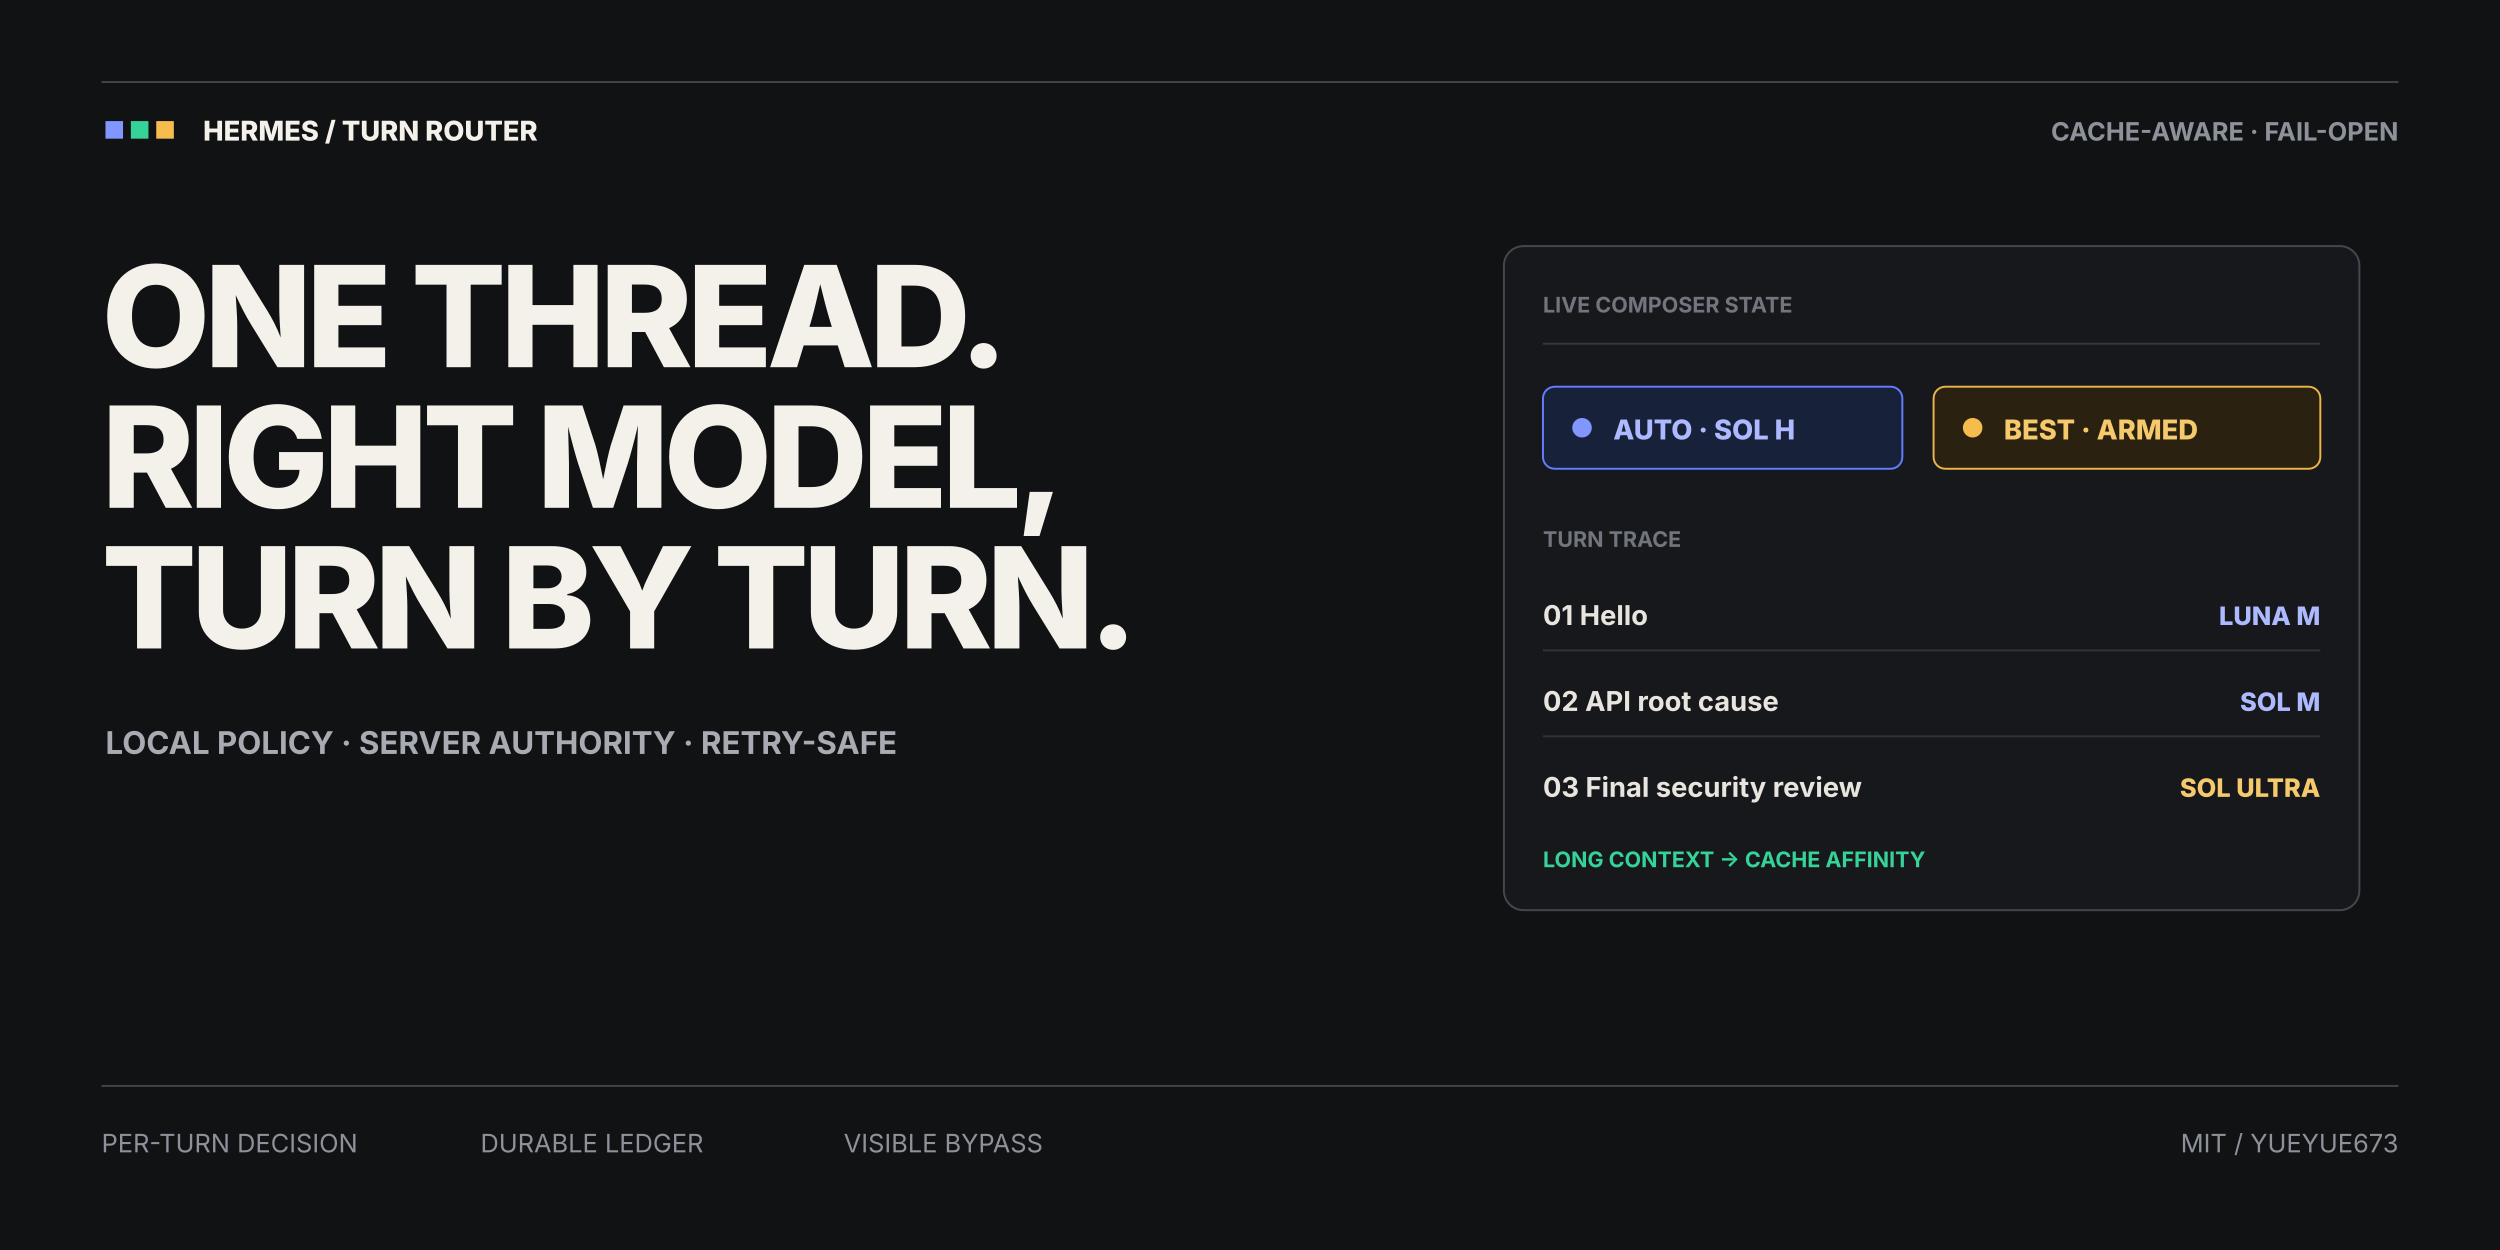
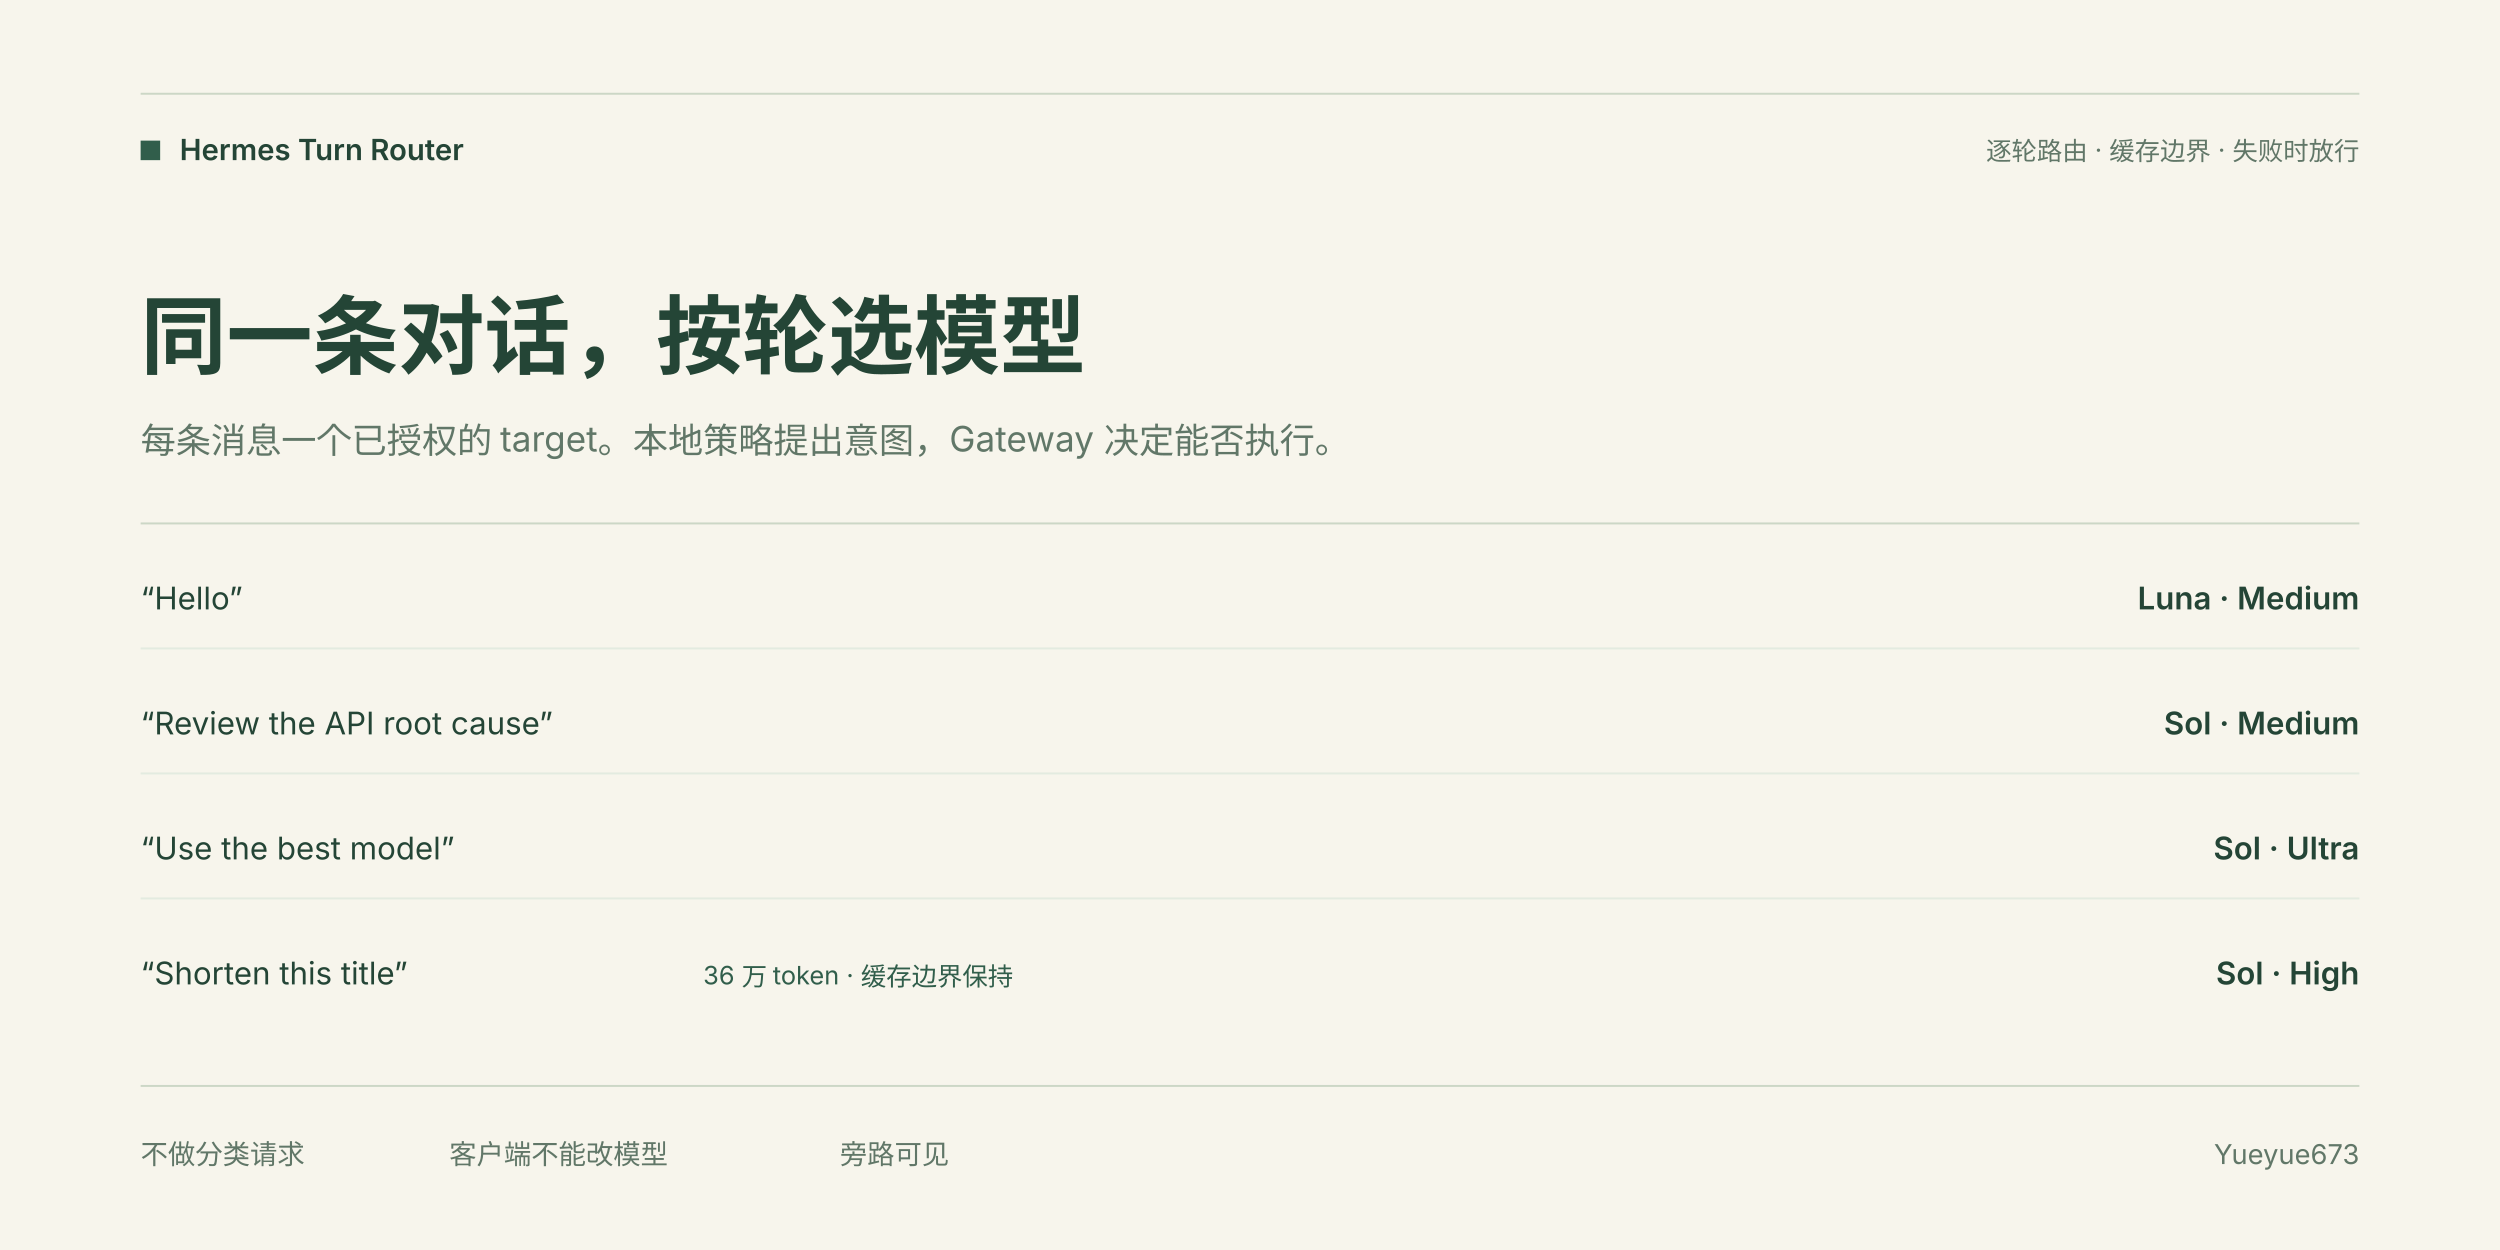
<svg xmlns="http://www.w3.org/2000/svg" width="1280" height="640" viewBox="0 0 1280 640" role="img" aria-labelledby="title desc">
-   <rect width="1280" height="640" fill="#111214" />
-   <g font-family="Inter,Arial,sans-serif">
-     <line x1="52" y1="42" x2="1228" y2="42" stroke="#40434a" />
-     <rect x="54" y="62" width="9" height="9" fill="#8296ff" />
-     <rect x="67" y="62" width="9" height="9" fill="#36d399" />
-     <rect x="80" y="62" width="9" height="9" fill="#f6bd4e" />
-     <text x="104" y="72" font-size="14" font-weight="800" fill="#f4f1ea">HERMES / TURN ROUTER</text>
-     <text x="1228" y="72" text-anchor="end" font-size="13" font-weight="700" fill="#8d9199">CACHE-AWARE · FAIL-OPEN</text>
-     <text x="52" y="188" font-size="72" font-weight="800" letter-spacing="-3" fill="#f4f1ea">ONE THREAD.</text>
-     <text x="52" y="260" font-size="72" font-weight="800" letter-spacing="-3" fill="#f4f1ea">RIGHT MODEL,</text>
-     <text x="52" y="332" font-size="72" font-weight="800" letter-spacing="-3" fill="#f4f1ea">TURN BY TURN.</text>
-     <text x="54" y="386" font-size="16" font-weight="700" fill="#a8abb2">LOCAL POLICY · SERVER AUTHORITY · RETRY-SAFE</text>
-     <g transform="translate(770 126)">
-       <rect width="438" height="340" rx="10" fill="#17181b" stroke="#44474e" />
-       <text x="20" y="34" font-size="11" font-weight="700" fill="#71757d">LIVE COMPOSER STATE</text>
-       <line x1="20" y1="50" x2="418" y2="50" stroke="#34373d" />
-       <g transform="translate(20 72)">
-         <rect width="184" height="42" rx="6" fill="#18213a" stroke="#637dff" />
-         <circle cx="20" cy="21" r="5" fill="#8296ff" />
-         <text x="36" y="27" font-size="14" font-weight="800" fill="#aebaff">AUTO · SOL H</text>
-       </g>
-       <g transform="translate(220 72)">
-         <rect width="198" height="42" rx="6" fill="#2a2110" stroke="#eab54a" />
-         <circle cx="20" cy="21" r="5" fill="#f6bd4e" />
-         <text x="36" y="27" font-size="14" font-weight="800" fill="#f5c96c">BEST · ARMED</text>
-       </g>
-       <text x="20" y="154" font-size="11" font-weight="700" fill="#71757d">TURN TRACE</text>
-       <g transform="translate(20 174)">
-         <text x="0" y="20" font-size="14" font-weight="700" fill="#e8e5df">01  Hello</text>
-         <text x="398" y="20" text-anchor="end" font-size="13" font-weight="800" fill="#aebaff">LUNA M</text>
-       </g>
-       <line x1="20" y1="207" x2="418" y2="207" stroke="#2f3237" />
-       <g transform="translate(20 218)">
-         <text x="0" y="20" font-size="14" font-weight="700" fill="#e8e5df">02  API root cause</text>
-         <text x="398" y="20" text-anchor="end" font-size="13" font-weight="800" fill="#aebaff">SOL M</text>
-       </g>
-       <line x1="20" y1="251" x2="418" y2="251" stroke="#2f3237" />
-       <g transform="translate(20 262)">
-         <text x="0" y="20" font-size="14" font-weight="700" fill="#e8e5df">03  Final security review</text>
-         <text x="398" y="20" text-anchor="end" font-size="13" font-weight="800" fill="#f5c96c">SOL ULTRA</text>
-       </g>
-       <text x="20" y="318" font-size="11" font-weight="700" fill="#36d399">LONG CONTEXT → CACHE AFFINITY</text>
-     </g>
-     <line x1="52" y1="556" x2="1228" y2="556" stroke="#40434a" />
-     <text x="52" y="590" font-size="13" fill="#8d9199">PER-TURN DECISION</text>
-     <text x="246" y="590" font-size="13" fill="#8d9199">DURABLE LEDGER</text>
-     <text x="432" y="590" font-size="13" fill="#8d9199">VISIBLE BYPASS</text>
-     <text x="1228" y="590" text-anchor="end" font-size="13" fill="#8d9199">MIT / YUEYUE673</text>
+   <rect width="1280" height="640" fill="#f7f5ec" />
+   <g font-family="Inter, 'PingFang SC', 'Microsoft YaHei', 'Noto Sans SC', 'WenQuanYi Micro Hei', sans-serif" fill="#244536">
+     <line x1="72" y1="48" x2="1208" y2="48" stroke="#ccd7c6" />
+     <rect x="72" y="72" width="10" height="10" fill="#315e4b" />
+     <text x="92" y="82" font-size="15" font-weight="600">Hermes Turn Router</text>
+     <text x="1208" y="82" text-anchor="end" font-size="13" fill="#617768">逐轮路由 · 缓存边界 · 失败时放行</text>
+     <text x="72" y="188" font-size="44" font-weight="600">同一条对话，按轮选模型</text>
+     <text x="72" y="232" font-size="18" fill="#617768">每条消息一个已授权的 target。本地策略提出意图，Gateway 决定能否执行。</text>
+     <line x1="72" y1="268" x2="1208" y2="268" stroke="#ccd7c6" />
+     <text x="72" y="312" font-size="16">“Hello”</text>
+     <text x="1208" y="312" text-anchor="end" font-size="16" font-weight="600">Luna · Medium</text>
+     <line x1="72" y1="332" x2="1208" y2="332" stroke="#e3ebe0" />
+     <text x="72" y="376" font-size="16">“Review the API root cause”</text>
+     <text x="1208" y="376" text-anchor="end" font-size="16" font-weight="600">Sol · Medium</text>
+     <line x1="72" y1="396" x2="1208" y2="396" stroke="#e3ebe0" />
+     <text x="72" y="440" font-size="16">“Use the best model”</text>
+     <text x="1208" y="440" text-anchor="end" font-size="16" font-weight="600">Sol · Ultra</text>
+     <line x1="72" y1="460" x2="1208" y2="460" stroke="#e3ebe0" />
+     <text x="72" y="504" font-size="16">“Shorten this title”</text>
+     <text x="360" y="504" font-size="13" fill="#315e4b">36 万 token · 缓存边界保持</text>
+     <text x="1208" y="504" text-anchor="end" font-size="16" font-weight="600">Sol · High</text>
+     <line x1="72" y1="556" x2="1208" y2="556" stroke="#ccd7c6" />
+     <text x="72" y="596" font-size="14" fill="#617768">不做分类请求</text>
+     <text x="230" y="596" font-size="14" fill="#617768">客户端不能改模型</text>
+     <text x="430" y="596" font-size="14" fill="#617768">旁路可见</text>
+     <text x="1208" y="596" text-anchor="end" font-size="14" fill="#617768">Yueyue673</text>
  </g>
</svg>
